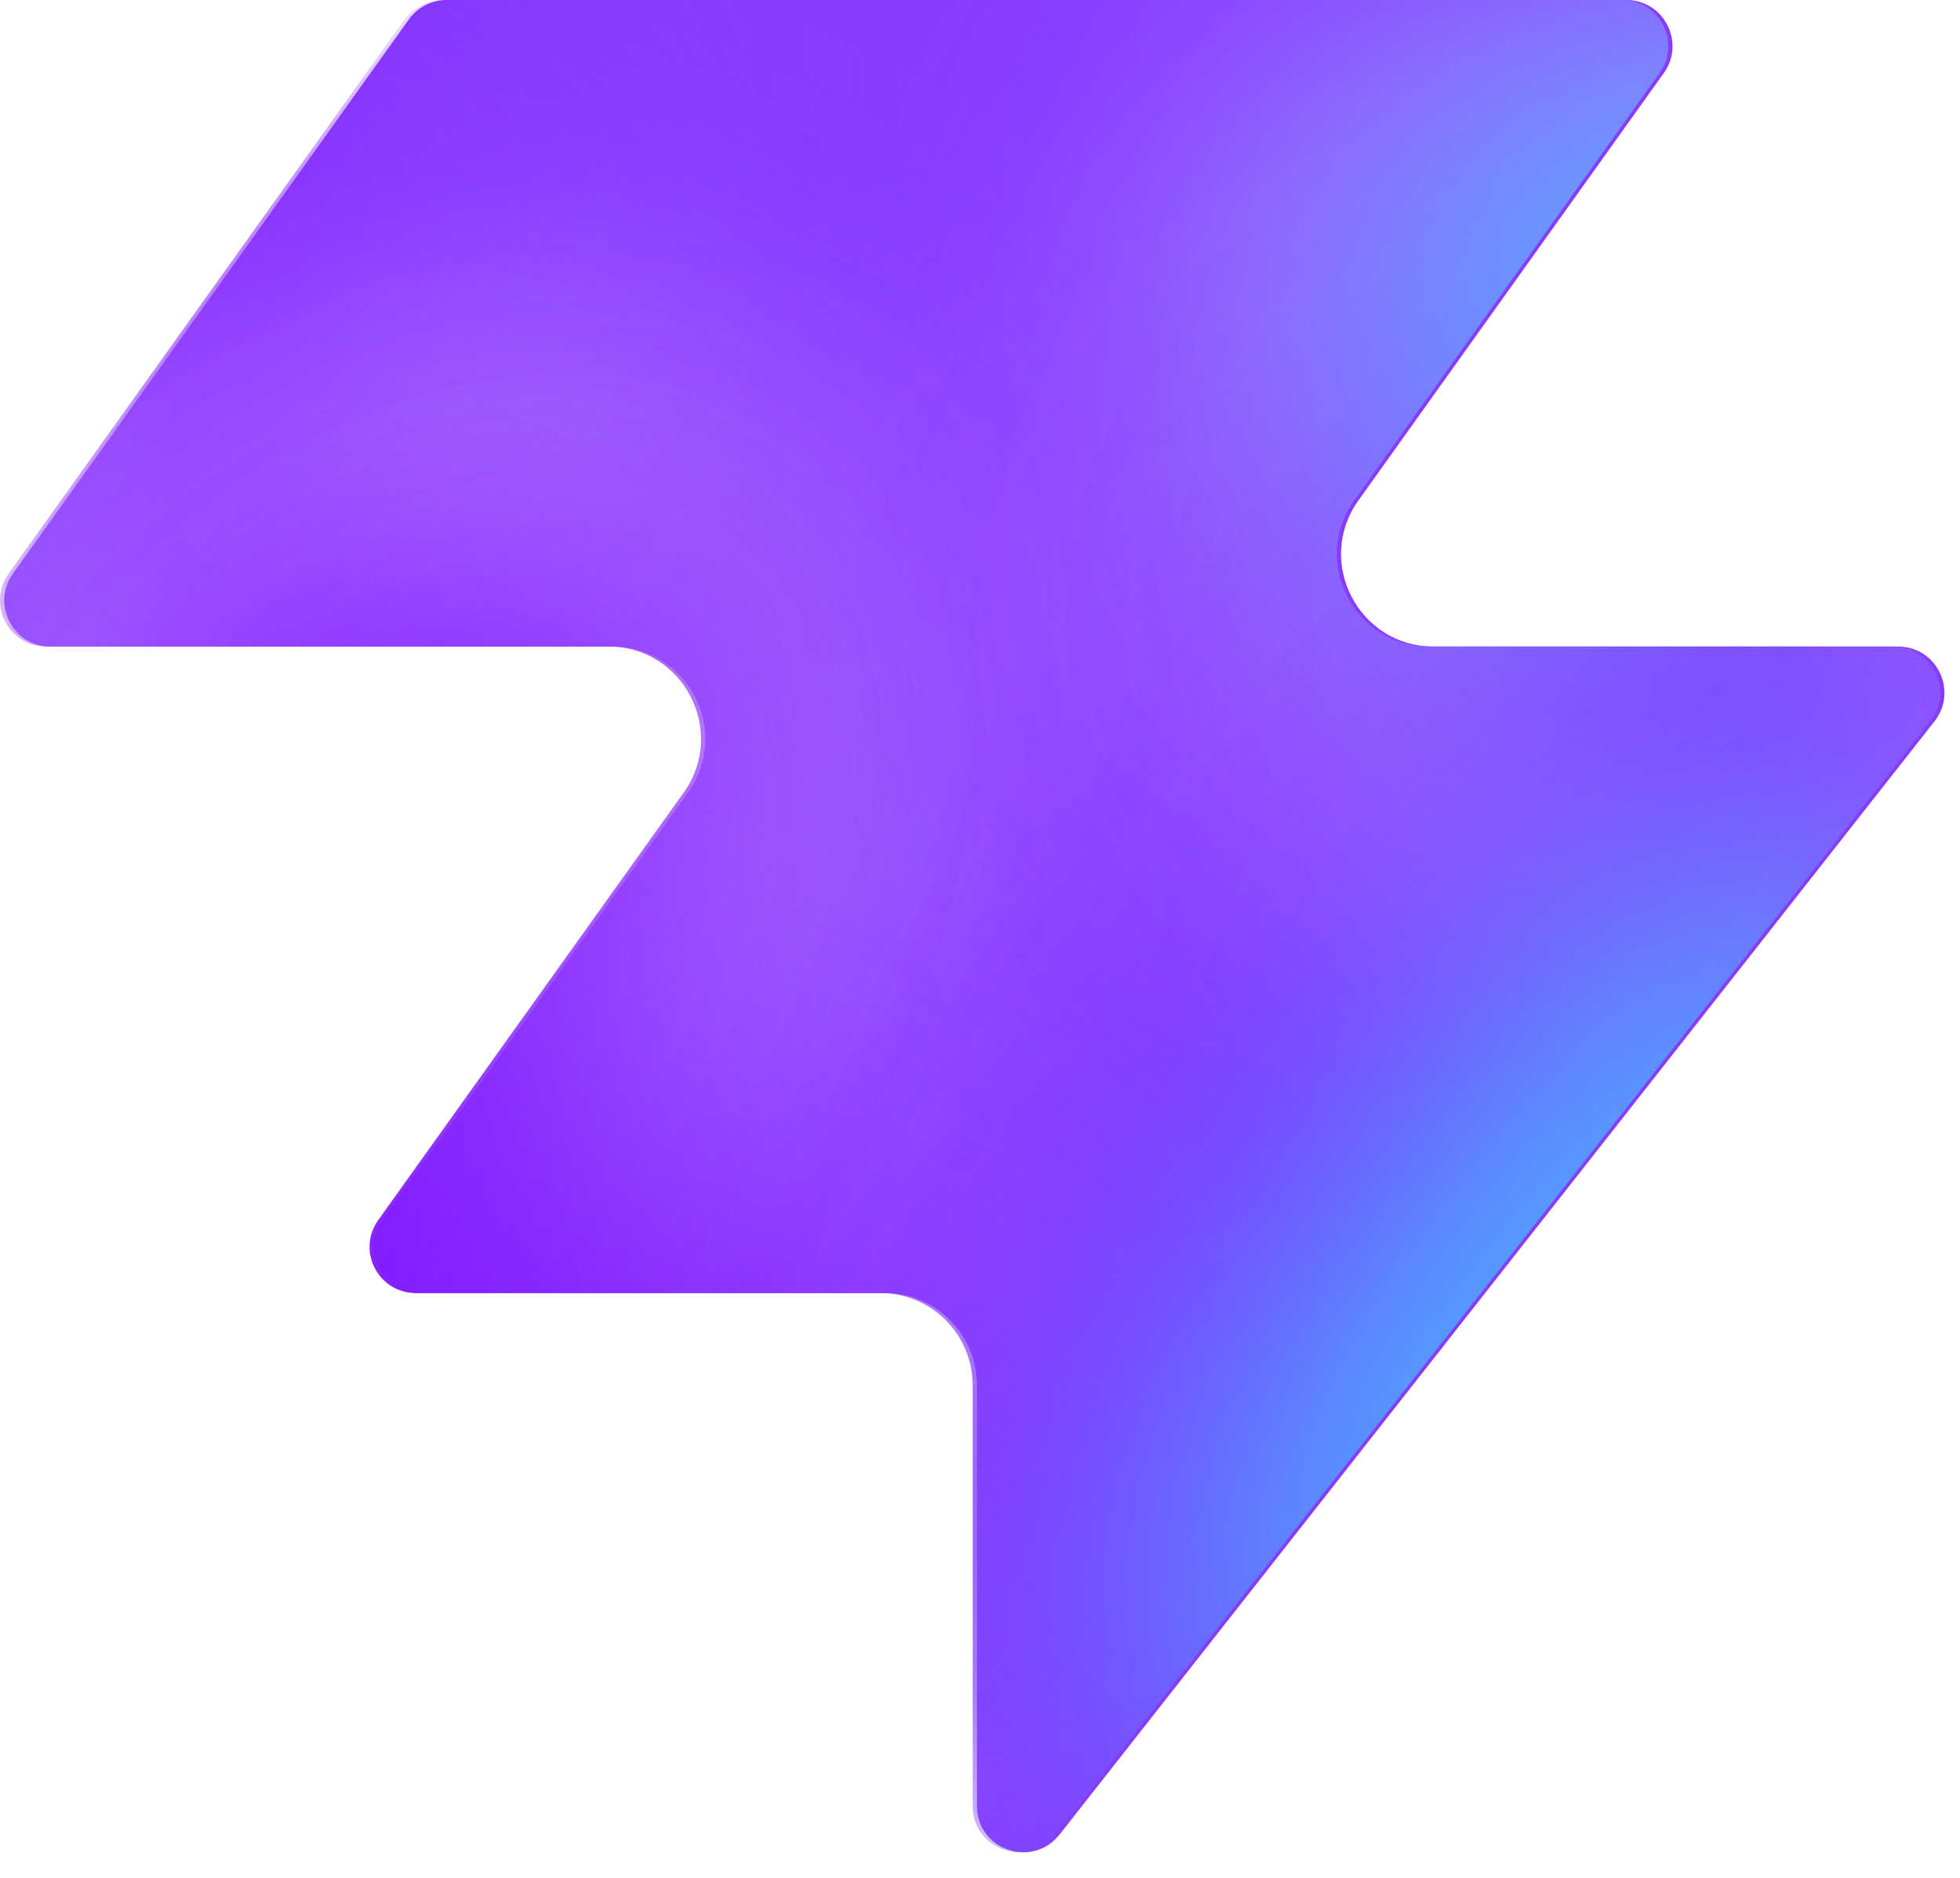
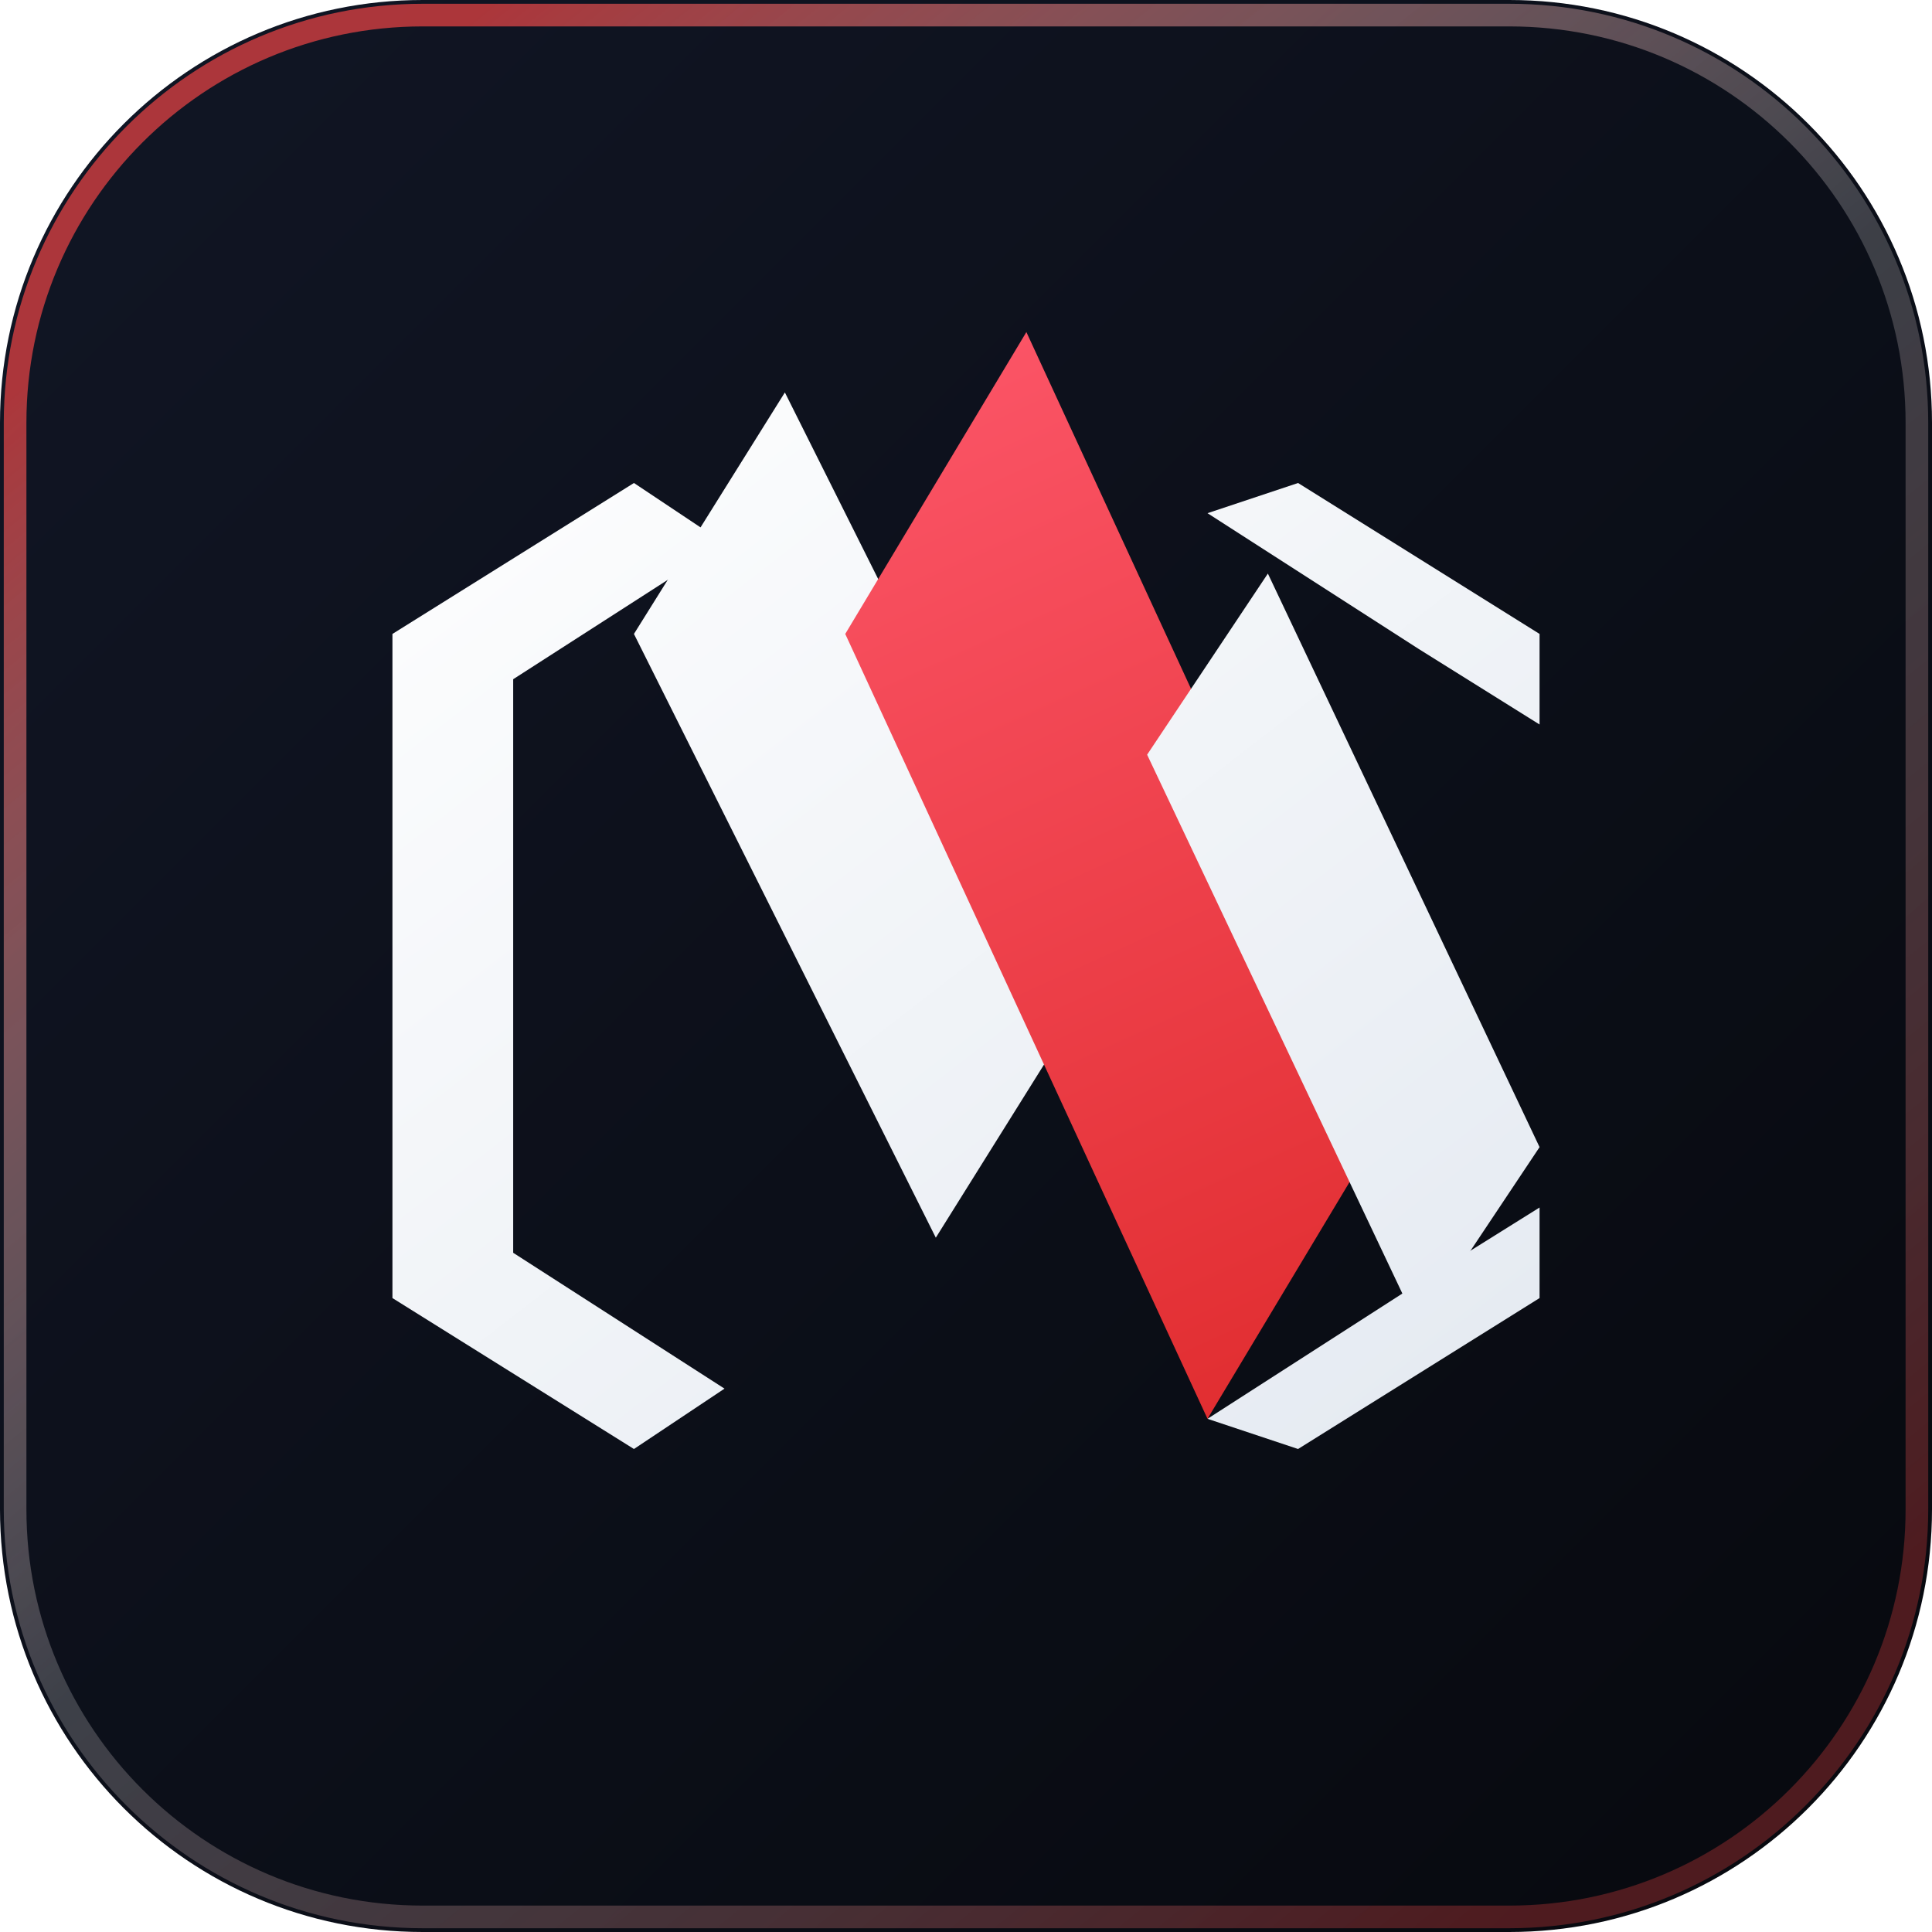
- <svg xmlns="http://www.w3.org/2000/svg" width="48" height="46" fill="none" viewBox="0 0 48 46">
-   <path fill="#863bff" d="M25.946 44.938c-.664.845-2.021.375-2.021-.698V33.937a2.26 2.26 0 0 0-2.262-2.262H10.287c-.92 0-1.456-1.04-.92-1.788l7.48-10.471c1.07-1.497 0-3.578-1.842-3.578H1.237c-.92 0-1.456-1.04-.92-1.788L10.013.474c.214-.297.556-.474.92-.474h28.894c.92 0 1.456 1.04.92 1.788l-7.48 10.471c-1.07 1.498 0 3.579 1.842 3.579h11.377c.943 0 1.473 1.088.89 1.83L25.947 44.94z" style="fill:#863bff;fill:color(display-p3 .525 .23 1);fill-opacity:1" />
-   <mask id="a" width="48" height="46" x="0" y="0" maskUnits="userSpaceOnUse" style="mask-type:alpha">
-     <path fill="#000" d="M25.842 44.938c-.664.844-2.021.375-2.021-.698V33.937a2.26 2.26 0 0 0-2.262-2.262H10.183c-.92 0-1.456-1.04-.92-1.788l7.48-10.471c1.07-1.498 0-3.579-1.842-3.579H1.133c-.92 0-1.456-1.04-.92-1.787L9.91.473c.214-.297.556-.474.92-.474h28.894c.92 0 1.456 1.04.92 1.788l-7.48 10.471c-1.07 1.498 0 3.578 1.842 3.578h11.377c.943 0 1.473 1.088.89 1.832L25.843 44.94z" style="fill:#000;fill-opacity:1" />
-   </mask>
-   <g mask="url(#a)">
-     <g filter="url(#b)">
-       <ellipse cx="5.508" cy="14.704" fill="#ede6ff" rx="5.508" ry="14.704" style="fill:#ede6ff;fill:color(display-p3 .927 .903 1);fill-opacity:1" transform="matrix(.00324 1 1 -.00324 -4.47 31.516)" />
-     </g>
-     <g filter="url(#c)">
-       <ellipse cx="10.399" cy="29.851" fill="#ede6ff" rx="10.399" ry="29.851" style="fill:#ede6ff;fill:color(display-p3 .927 .903 1);fill-opacity:1" transform="matrix(.00324 1 1 -.00324 -39.328 7.883)" />
-     </g>
-     <g filter="url(#d)">
-       <ellipse cx="5.508" cy="30.487" fill="#7e14ff" rx="5.508" ry="30.487" style="fill:#7e14ff;fill:color(display-p3 .492 .077 1);fill-opacity:1" transform="rotate(89.814 -25.913 -14.639)scale(1 -1)" />
-     </g>
-     <g filter="url(#e)">
-       <ellipse cx="5.508" cy="30.599" fill="#7e14ff" rx="5.508" ry="30.599" style="fill:#7e14ff;fill:color(display-p3 .492 .077 1);fill-opacity:1" transform="rotate(89.814 -32.644 -3.334)scale(1 -1)" />
-     </g>
-     <g filter="url(#f)">
-       <ellipse cx="5.508" cy="30.599" fill="#7e14ff" rx="5.508" ry="30.599" style="fill:#7e14ff;fill:color(display-p3 .492 .077 1);fill-opacity:1" transform="matrix(.00324 1 1 -.00324 -34.34 30.47)" />
-     </g>
-     <g filter="url(#g)">
-       <ellipse cx="14.072" cy="22.078" fill="#ede6ff" rx="14.072" ry="22.078" style="fill:#ede6ff;fill:color(display-p3 .927 .903 1);fill-opacity:1" transform="rotate(93.35 24.506 48.493)scale(-1 1)" />
-     </g>
-     <g filter="url(#h)">
-       <ellipse cx="3.47" cy="21.501" fill="#7e14ff" rx="3.47" ry="21.501" style="fill:#7e14ff;fill:color(display-p3 .492 .077 1);fill-opacity:1" transform="rotate(89.009 28.708 47.59)scale(-1 1)" />
-     </g>
-     <g filter="url(#i)">
-       <ellipse cx="3.47" cy="21.501" fill="#7e14ff" rx="3.47" ry="21.501" style="fill:#7e14ff;fill:color(display-p3 .492 .077 1);fill-opacity:1" transform="rotate(89.009 28.708 47.59)scale(-1 1)" />
-     </g>
-     <g filter="url(#j)">
-       <ellipse cx=".387" cy="8.972" fill="#7e14ff" rx="4.407" ry="29.108" style="fill:#7e14ff;fill:color(display-p3 .492 .077 1);fill-opacity:1" transform="rotate(39.51 .387 8.972)" />
-     </g>
-     <g filter="url(#k)">
-       <ellipse cx="47.523" cy="-6.092" fill="#7e14ff" rx="4.407" ry="29.108" style="fill:#7e14ff;fill:color(display-p3 .492 .077 1);fill-opacity:1" transform="rotate(37.892 47.523 -6.092)" />
-     </g>
-     <g filter="url(#l)">
-       <ellipse cx="41.412" cy="6.333" fill="#47bfff" rx="5.971" ry="9.665" style="fill:#47bfff;fill:color(display-p3 .28 .748 1);fill-opacity:1" transform="rotate(37.892 41.412 6.333)" />
-     </g>
-     <g filter="url(#m)">
-       <ellipse cx="-1.879" cy="38.332" fill="#7e14ff" rx="4.407" ry="29.108" style="fill:#7e14ff;fill:color(display-p3 .492 .077 1);fill-opacity:1" transform="rotate(37.892 -1.88 38.332)" />
-     </g>
-     <g filter="url(#n)">
-       <ellipse cx="-1.879" cy="38.332" fill="#7e14ff" rx="4.407" ry="29.108" style="fill:#7e14ff;fill:color(display-p3 .492 .077 1);fill-opacity:1" transform="rotate(37.892 -1.88 38.332)" />
-     </g>
-     <g filter="url(#o)">
-       <ellipse cx="35.651" cy="29.907" fill="#7e14ff" rx="4.407" ry="29.108" style="fill:#7e14ff;fill:color(display-p3 .492 .077 1);fill-opacity:1" transform="rotate(37.892 35.651 29.907)" />
-     </g>
-     <g filter="url(#p)">
-       <ellipse cx="38.418" cy="32.4" fill="#47bfff" rx="5.971" ry="15.297" style="fill:#47bfff;fill:color(display-p3 .28 .748 1);fill-opacity:1" transform="rotate(37.892 38.418 32.4)" />
-     </g>
-   </g>
+ <svg xmlns="http://www.w3.org/2000/svg" viewBox="0 0 128 128" fill="none">
  <defs>
-     <filter id="b" width="60.045" height="41.654" x="-19.77" y="16.149" color-interpolation-filters="sRGB" filterUnits="userSpaceOnUse">
-       <feFlood flood-opacity="0" result="BackgroundImageFix" />
-       <feBlend in="SourceGraphic" in2="BackgroundImageFix" result="shape" />
-       <feGaussianBlur result="effect1_foregroundBlur_2002_17158" stdDeviation="7.659" />
-     </filter>
-     <filter id="c" width="90.34" height="51.437" x="-54.613" y="-7.533" color-interpolation-filters="sRGB" filterUnits="userSpaceOnUse">
-       <feFlood flood-opacity="0" result="BackgroundImageFix" />
-       <feBlend in="SourceGraphic" in2="BackgroundImageFix" result="shape" />
-       <feGaussianBlur result="effect1_foregroundBlur_2002_17158" stdDeviation="7.659" />
-     </filter>
-     <filter id="d" width="79.355" height="29.4" x="-49.64" y="2.03" color-interpolation-filters="sRGB" filterUnits="userSpaceOnUse">
-       <feFlood flood-opacity="0" result="BackgroundImageFix" />
-       <feBlend in="SourceGraphic" in2="BackgroundImageFix" result="shape" />
-       <feGaussianBlur result="effect1_foregroundBlur_2002_17158" stdDeviation="4.596" />
-     </filter>
-     <filter id="e" width="79.579" height="29.4" x="-45.045" y="20.029" color-interpolation-filters="sRGB" filterUnits="userSpaceOnUse">
-       <feFlood flood-opacity="0" result="BackgroundImageFix" />
-       <feBlend in="SourceGraphic" in2="BackgroundImageFix" result="shape" />
-       <feGaussianBlur result="effect1_foregroundBlur_2002_17158" stdDeviation="4.596" />
-     </filter>
-     <filter id="f" width="79.579" height="29.4" x="-43.513" y="21.178" color-interpolation-filters="sRGB" filterUnits="userSpaceOnUse">
-       <feFlood flood-opacity="0" result="BackgroundImageFix" />
-       <feBlend in="SourceGraphic" in2="BackgroundImageFix" result="shape" />
-       <feGaussianBlur result="effect1_foregroundBlur_2002_17158" stdDeviation="4.596" />
-     </filter>
-     <filter id="g" width="74.749" height="58.852" x="15.756" y="-17.901" color-interpolation-filters="sRGB" filterUnits="userSpaceOnUse">
-       <feFlood flood-opacity="0" result="BackgroundImageFix" />
-       <feBlend in="SourceGraphic" in2="BackgroundImageFix" result="shape" />
-       <feGaussianBlur result="effect1_foregroundBlur_2002_17158" stdDeviation="7.659" />
-     </filter>
-     <filter id="h" width="61.377" height="25.362" x="23.548" y="2.284" color-interpolation-filters="sRGB" filterUnits="userSpaceOnUse">
-       <feFlood flood-opacity="0" result="BackgroundImageFix" />
-       <feBlend in="SourceGraphic" in2="BackgroundImageFix" result="shape" />
-       <feGaussianBlur result="effect1_foregroundBlur_2002_17158" stdDeviation="4.596" />
-     </filter>
-     <filter id="i" width="61.377" height="25.362" x="23.548" y="2.284" color-interpolation-filters="sRGB" filterUnits="userSpaceOnUse">
-       <feFlood flood-opacity="0" result="BackgroundImageFix" />
-       <feBlend in="SourceGraphic" in2="BackgroundImageFix" result="shape" />
-       <feGaussianBlur result="effect1_foregroundBlur_2002_17158" stdDeviation="4.596" />
-     </filter>
-     <filter id="j" width="56.045" height="63.649" x="-27.636" y="-22.853" color-interpolation-filters="sRGB" filterUnits="userSpaceOnUse">
-       <feFlood flood-opacity="0" result="BackgroundImageFix" />
-       <feBlend in="SourceGraphic" in2="BackgroundImageFix" result="shape" />
-       <feGaussianBlur result="effect1_foregroundBlur_2002_17158" stdDeviation="4.596" />
-     </filter>
-     <filter id="k" width="54.814" height="64.646" x="20.116" y="-38.415" color-interpolation-filters="sRGB" filterUnits="userSpaceOnUse">
-       <feFlood flood-opacity="0" result="BackgroundImageFix" />
-       <feBlend in="SourceGraphic" in2="BackgroundImageFix" result="shape" />
-       <feGaussianBlur result="effect1_foregroundBlur_2002_17158" stdDeviation="4.596" />
-     </filter>
-     <filter id="l" width="33.541" height="35.313" x="24.641" y="-11.323" color-interpolation-filters="sRGB" filterUnits="userSpaceOnUse">
-       <feFlood flood-opacity="0" result="BackgroundImageFix" />
-       <feBlend in="SourceGraphic" in2="BackgroundImageFix" result="shape" />
-       <feGaussianBlur result="effect1_foregroundBlur_2002_17158" stdDeviation="4.596" />
-     </filter>
-     <filter id="m" width="54.814" height="64.646" x="-29.286" y="6.009" color-interpolation-filters="sRGB" filterUnits="userSpaceOnUse">
-       <feFlood flood-opacity="0" result="BackgroundImageFix" />
-       <feBlend in="SourceGraphic" in2="BackgroundImageFix" result="shape" />
-       <feGaussianBlur result="effect1_foregroundBlur_2002_17158" stdDeviation="4.596" />
-     </filter>
-     <filter id="n" width="54.814" height="64.646" x="-29.286" y="6.009" color-interpolation-filters="sRGB" filterUnits="userSpaceOnUse">
-       <feFlood flood-opacity="0" result="BackgroundImageFix" />
-       <feBlend in="SourceGraphic" in2="BackgroundImageFix" result="shape" />
-       <feGaussianBlur result="effect1_foregroundBlur_2002_17158" stdDeviation="4.596" />
-     </filter>
-     <filter id="o" width="54.814" height="64.646" x="8.244" y="-2.416" color-interpolation-filters="sRGB" filterUnits="userSpaceOnUse">
-       <feFlood flood-opacity="0" result="BackgroundImageFix" />
-       <feBlend in="SourceGraphic" in2="BackgroundImageFix" result="shape" />
-       <feGaussianBlur result="effect1_foregroundBlur_2002_17158" stdDeviation="4.596" />
-     </filter>
-     <filter id="p" width="39.409" height="43.623" x="18.713" y="10.588" color-interpolation-filters="sRGB" filterUnits="userSpaceOnUse">
-       <feFlood flood-opacity="0" result="BackgroundImageFix" />
-       <feBlend in="SourceGraphic" in2="BackgroundImageFix" result="shape" />
-       <feGaussianBlur result="effect1_foregroundBlur_2002_17158" stdDeviation="4.596" />
-     </filter>
+     <linearGradient id="ext-bg" x1="0" y1="0" x2="128" y2="128" gradientUnits="userSpaceOnUse">
+       <stop offset="0%" stop-color="#111625" />
+       <stop offset="100%" stop-color="#07090E" />
+     </linearGradient>
+     <linearGradient id="ext-rim" x1="20" y1="10" x2="108" y2="118" gradientUnits="userSpaceOnUse">
+       <stop offset="0%" stop-color="#EF4444" stop-opacity="0.7" />
+       <stop offset="50%" stop-color="#FFFFFF" stop-opacity="0.2" />
+       <stop offset="100%" stop-color="#EF4444" stop-opacity="0.3" />
+     </linearGradient>
+     <linearGradient id="ext-crimson" x1="45" y1="20" x2="85" y2="108" gradientUnits="userSpaceOnUse">
+       <stop offset="0%" stop-color="#FF5A6E" />
+       <stop offset="100%" stop-color="#DC2626" />
+     </linearGradient>
+     <linearGradient id="ext-white" x1="30" y1="20" x2="98" y2="108" gradientUnits="userSpaceOnUse">
+       <stop offset="0%" stop-color="#FFFFFF" />
+       <stop offset="100%" stop-color="#E2E8F0" />
+     </linearGradient>
  </defs>
+   <rect width="128" height="128" rx="28" fill="url(#ext-bg)" />
+   <rect x="1" y="1" width="126" height="126" rx="27" stroke="url(#ext-rim)" stroke-width="1.5" />
+   <path d="M42 32 L26 42 L26 86 L42 96 L48 92 L34 83 L34 45 L48 36 Z" fill="url(#ext-white)" />
+   <path d="M86 32 L102 42 L102 48 L94 43 L80 34 Z" fill="url(#ext-white)" />
+   <path d="M86 96 L102 86 L102 80 L94 85 L80 94 Z" fill="url(#ext-white)" />
+   <path d="M52 26 L42 42 L62 82 L72 66 Z" fill="url(#ext-white)" />
+   <path d="M68 22 L56 42 L80 94 L92 74 Z" fill="url(#ext-crimson)" />
+   <path d="M84 38 L76 50 L94 88 L102 76 Z" fill="url(#ext-white)" />
</svg>
